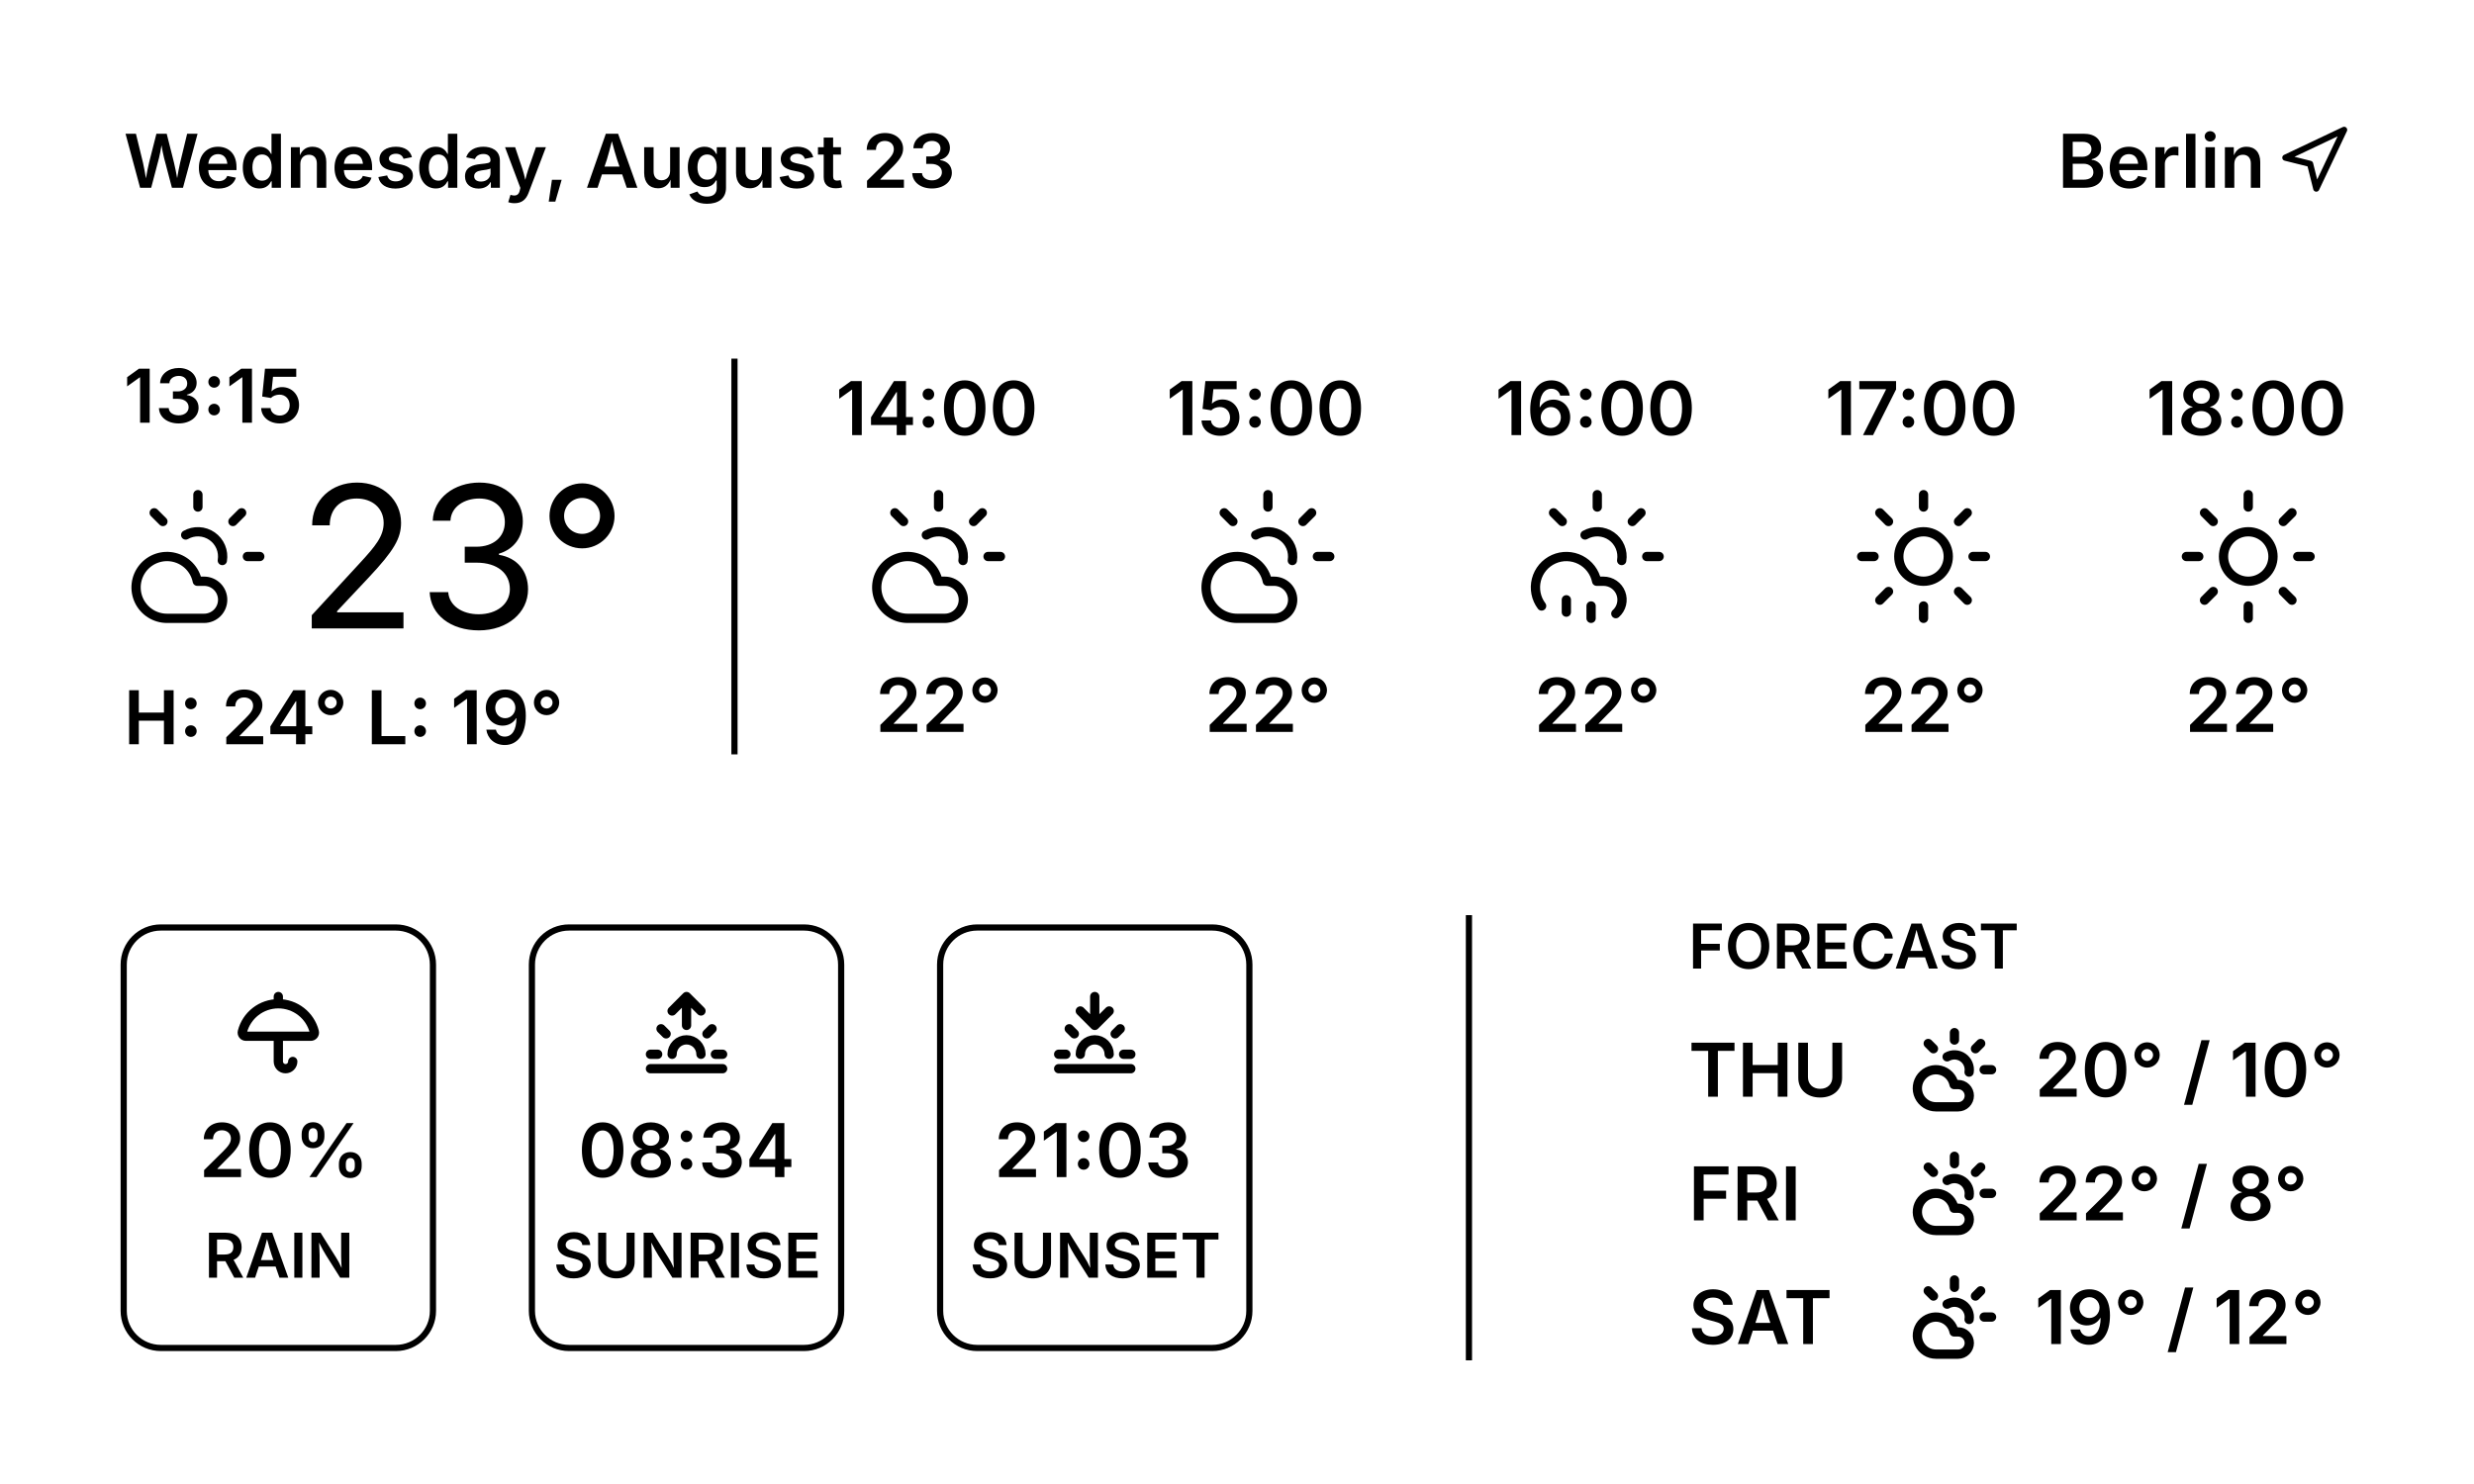
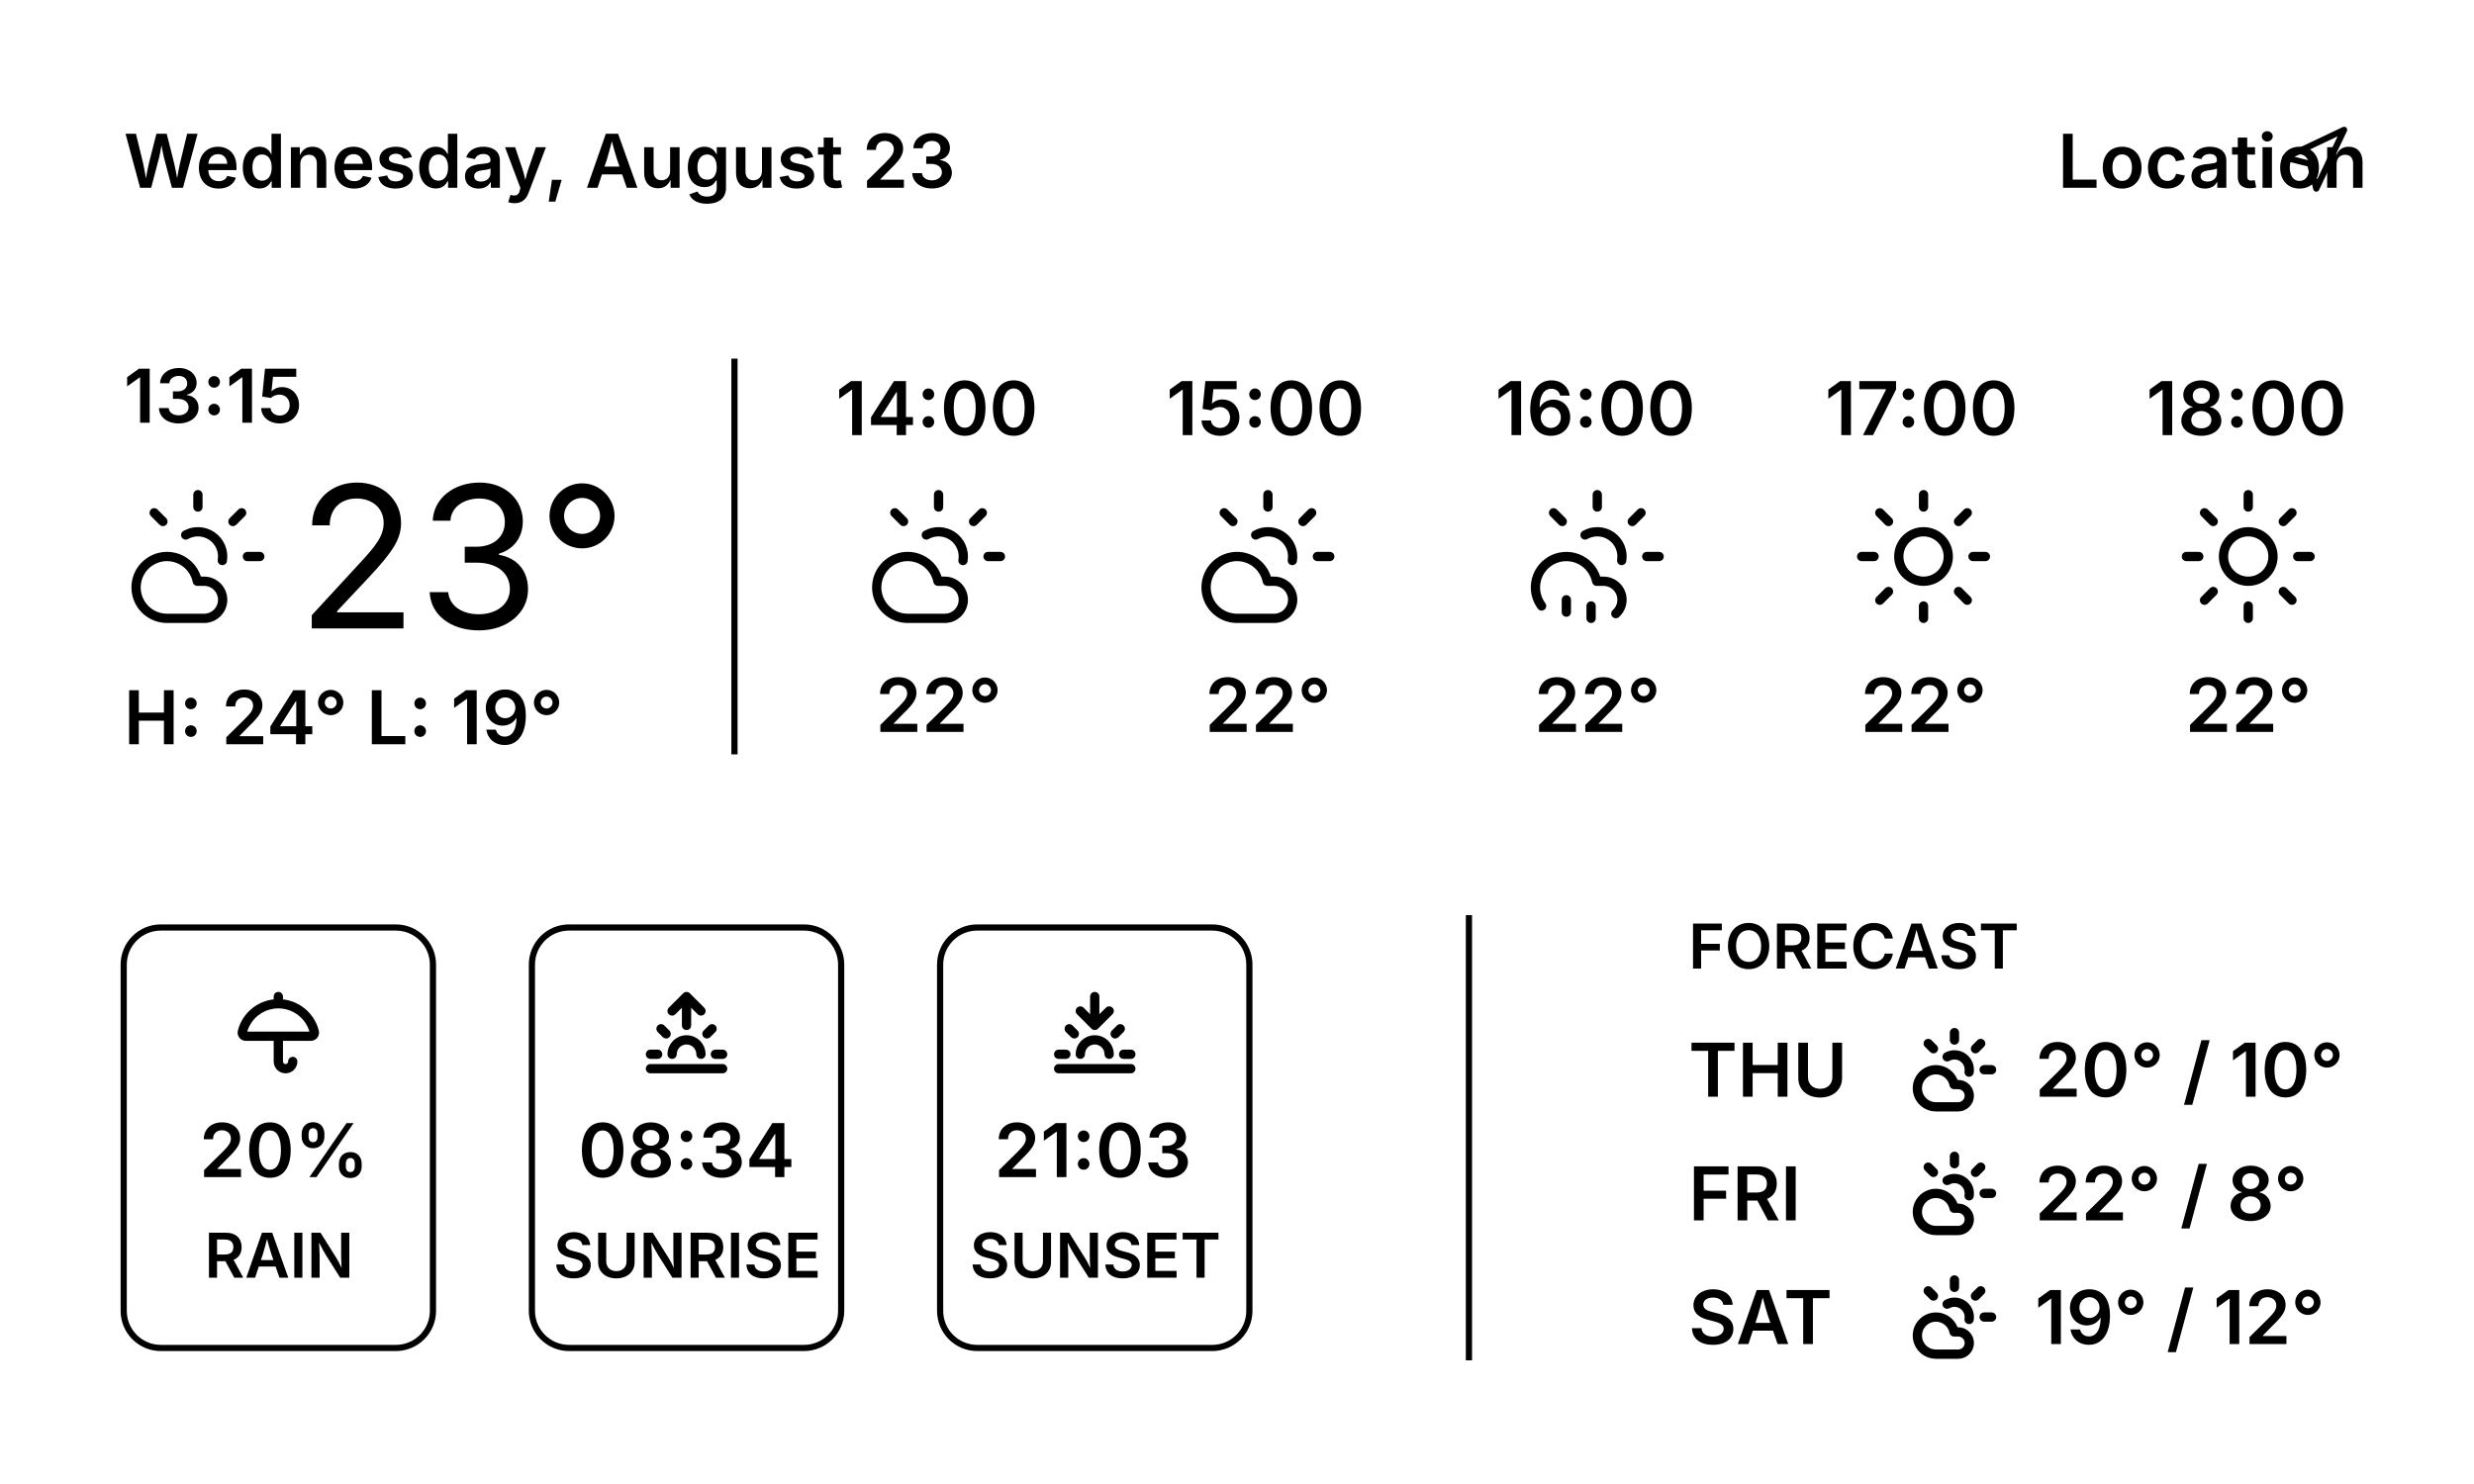
<svg xmlns="http://www.w3.org/2000/svg" width="800" height="480" viewBox="0 0 800 480" fill="none">
  <rect width="800" height="480" fill="#1E1E1E" />
  <g id="Dashboard v2">
    <rect width="800" height="480" fill="white" />
    <g id="Date">
      <text id="text-date" fill="black" style="white-space: pre" xml:space="preserve" font-family="Inter" font-size="24" font-weight="600" letter-spacing="0em">
        <tspan x="40" y="60.727">Wednesday, August 23</tspan>
      </text>
      <g id="Frame 16">
        <text id="text-city" fill="black" style="white-space: pre" xml:space="preserve" font-family="Inter" font-size="24" font-weight="600" letter-spacing="0em">
-           <tspan x="665.344" y="60.727">Berlin</tspan>
+           <tspan x="665.344" y="60.727">Location</tspan>
        </text>
        <g id="icon-location">
          <path id="Vector" d="M739 51L758 42L749 61L747 53L739 51Z" stroke-width="2" stroke-linecap="round" stroke-linejoin="round" stroke="black" />
        </g>
      </g>
    </g>
    <g id="Frame 7">
      <g id="Frame 1">
        <g id="Frame 17">
          <text id="hour-now" fill="black" style="white-space: pre" xml:space="preserve" font-family="Inter" font-size="24" font-weight="600" letter-spacing="0em">
            <tspan x="40" y="136.727">13:15</tspan>
          </text>
          <g id="Frame 18">
            <g id="icon-hour-now">
              <path id="Vector_2" d="M64 160V164M49.86 165.86L52.68 168.68M80 180H84M78.14 165.86L75.32 168.68M71.894 181.3C72.14 179.809 71.959 178.279 71.371 176.886C70.784 175.494 69.814 174.297 68.574 173.433C67.334 172.569 65.875 172.074 64.365 172.005C62.856 171.936 61.357 172.297 60.044 173.044M66 200H54C52.108 200 50.255 199.462 48.656 198.451C47.057 197.439 45.778 195.995 44.967 194.285C44.156 192.576 43.847 190.672 44.075 188.793C44.303 186.915 45.06 185.14 46.257 183.675C47.454 182.209 49.041 181.113 50.836 180.514C52.631 179.915 54.559 179.838 56.396 180.291C58.233 180.744 59.904 181.708 61.214 183.073C62.525 184.438 63.422 186.146 63.8 188H66C67.591 188 69.118 188.632 70.243 189.757C71.368 190.883 72 192.409 72 194C72 195.591 71.368 197.117 70.243 198.243C69.118 199.368 67.591 200 66 200Z" stroke-width="3" stroke-linecap="round" stroke-linejoin="round" stroke="black" />
            </g>
            <text id="text-hour-now" fill="black" style="white-space: pre" xml:space="preserve" font-family="Inter" font-size="64" letter-spacing="0em">
              <tspan x="96" y="203.273">23°</tspan>
            </text>
          </g>
          <text id="text-high-low" fill="black" style="white-space: pre" xml:space="preserve" font-family="Inter" font-size="24" font-weight="600" letter-spacing="0em">
            <tspan x="40" y="240.727">H: 24° L: 19°</tspan>
          </text>
        </g>
        <g id="Frame 20">
          <rect x="237" y="116.5" width="1" height="127" stroke="black" />
        </g>
        <g id="Frame 9">
          <g id="Frame 14">
            <text id="hour-1" fill="black" style="white-space: pre" xml:space="preserve" font-family="Inter" font-size="24" font-weight="600" letter-spacing="0em">
              <tspan x="270.254" y="140.727">14:00</tspan>
            </text>
            <g id="icon-hour-1">
              <path id="Vector_3" d="M303.5 160V164M289.36 165.86L292.18 168.68M319.5 180H323.5M317.64 165.86L314.82 168.68M311.394 181.3C311.64 179.809 311.459 178.279 310.871 176.886C310.284 175.494 309.314 174.297 308.074 173.433C306.834 172.569 305.375 172.074 303.865 172.005C302.356 171.936 300.857 172.297 299.544 173.044M305.5 200H293.5C291.608 200 289.755 199.462 288.156 198.451C286.557 197.439 285.278 195.995 284.467 194.285C283.656 192.576 283.347 190.672 283.575 188.793C283.803 186.915 284.56 185.14 285.757 183.675C286.954 182.209 288.542 181.113 290.336 180.514C292.131 179.915 294.059 179.838 295.896 180.291C297.733 180.744 299.404 181.708 300.714 183.073C302.025 184.438 302.922 186.146 303.3 188H305.5C307.091 188 308.617 188.632 309.743 189.757C310.868 190.883 311.5 192.409 311.5 194C311.5 195.591 310.868 197.117 309.743 198.243C308.617 199.368 307.091 200 305.5 200Z" stroke-width="3" stroke-linecap="round" stroke-linejoin="round" stroke="black" />
            </g>
            <text id="temperature-hour-1" fill="black" style="white-space: pre" xml:space="preserve" font-family="Inter" font-size="24" font-weight="600" letter-spacing="0em">
              <tspan x="283.098" y="236.727">22°</tspan>
            </text>
          </g>
          <g id="Frame 15">
            <text id="hour-2" fill="black" style="white-space: pre" xml:space="preserve" font-family="Inter" font-size="24" font-weight="600" letter-spacing="0em">
              <tspan x="377.152" y="140.727">15:00</tspan>
            </text>
            <g id="icon-hour-2">
              <path id="Vector_4" d="M410 160V164M395.86 165.86L398.68 168.68M426 180H430M424.14 165.86L421.32 168.68M417.894 181.3C418.14 179.809 417.959 178.279 417.371 176.886C416.784 175.494 415.814 174.297 414.574 173.433C413.334 172.569 411.875 172.074 410.365 172.005C408.856 171.936 407.357 172.297 406.044 173.044M412 200H400C398.108 200 396.255 199.462 394.656 198.451C393.057 197.439 391.778 195.995 390.967 194.285C390.156 192.576 389.847 190.672 390.075 188.793C390.303 186.915 391.06 185.14 392.257 183.675C393.454 182.209 395.042 181.113 396.836 180.514C398.631 179.915 400.559 179.838 402.396 180.291C404.233 180.744 405.904 181.708 407.214 183.073C408.525 184.438 409.422 186.146 409.8 188H412C413.591 188 415.117 188.632 416.243 189.757C417.368 190.883 418 192.409 418 194C418 195.591 417.368 197.117 416.243 198.243C415.117 199.368 413.591 200 412 200Z" stroke-width="3" stroke-linecap="round" stroke-linejoin="round" stroke="black" />
            </g>
            <text id="temperature-hour-2" fill="black" style="white-space: pre" xml:space="preserve" font-family="Inter" font-size="24" font-weight="600" letter-spacing="0em">
              <tspan x="389.598" y="236.727">22°</tspan>
            </text>
          </g>
          <g id="Frame 16_2">
            <text id="hour-3" fill="black" style="white-space: pre" xml:space="preserve" font-family="Inter" font-size="24" font-weight="600" letter-spacing="0em">
              <tspan x="483.465" y="140.727">16:00</tspan>
            </text>
            <g id="icon-hour-3">
              <path id="Vector_5" d="M516.5 160V164M502.36 165.86L505.18 168.68M532.5 180H536.5M530.64 165.86L527.82 168.68M524.394 181.3C524.64 179.809 524.459 178.279 523.871 176.886C523.284 175.494 522.314 174.297 521.074 173.433C519.834 172.569 518.375 172.074 516.865 172.005C515.356 171.936 513.857 172.297 512.544 173.044M498.5 196C497.601 194.8 496.983 193.414 496.693 191.943C496.402 190.472 496.446 188.955 496.82 187.504C497.195 186.052 497.892 184.703 498.858 183.557C499.824 182.411 501.036 181.497 502.403 180.883C503.771 180.268 505.259 179.969 506.758 180.007C508.256 180.045 509.727 180.42 511.061 181.103C512.396 181.787 513.559 182.761 514.466 183.955C515.373 185.149 516 186.531 516.3 188H518.5C519.717 187.998 520.906 188.366 521.908 189.056C522.911 189.745 523.68 190.724 524.114 191.86C524.548 192.997 524.626 194.239 524.338 195.422C524.05 196.604 523.409 197.671 522.5 198.48M514.5 196V200M506.5 194V198" stroke-width="3" stroke-linecap="round" stroke-linejoin="round" stroke="black" />
            </g>
            <text id="temperature-hour-3" fill="black" style="white-space: pre" xml:space="preserve" font-family="Inter" font-size="24" font-weight="600" letter-spacing="0em">
              <tspan x="496.098" y="236.727">22°</tspan>
            </text>
          </g>
          <g id="Frame 17_2">
            <text id="hour-4" fill="black" style="white-space: pre" xml:space="preserve" font-family="Inter" font-size="24" font-weight="600" letter-spacing="0em">
              <tspan x="590.113" y="140.727">17:00</tspan>
            </text>
            <g id="icon-hour-4">
              <path id="Vector_6" d="M622 160V164M622 196V200M607.86 165.86L610.68 168.68M633.32 191.32L636.14 194.14M602 180H606M638 180H642M610.68 191.32L607.86 194.14M636.14 165.86L633.32 168.68M630 180C630 184.418 626.418 188 622 188C617.582 188 614 184.418 614 180C614 175.582 617.582 172 622 172C626.418 172 630 175.582 630 180Z" stroke-width="3" stroke-linecap="round" stroke-linejoin="round" stroke="black" />
            </g>
            <text id="temperature-hour-4" fill="black" style="white-space: pre" xml:space="preserve" font-family="Inter" font-size="24" font-weight="600" letter-spacing="0em">
              <tspan x="601.598" y="236.727">22°</tspan>
            </text>
          </g>
          <g id="Frame 18_2">
            <text id="hour-5" fill="black" style="white-space: pre" xml:space="preserve" font-family="Inter" font-size="24" font-weight="600" letter-spacing="0em">
              <tspan x="694" y="140.727">18:00</tspan>
            </text>
            <g id="icon-hour-5">
              <path id="Vector_7" d="M727 160V164M727 196V200M712.86 165.86L715.68 168.68M738.32 191.32L741.14 194.14M707 180H711M743 180H747M715.68 191.32L712.86 194.14M741.14 165.86L738.32 168.68M735 180C735 184.418 731.418 188 727 188C722.582 188 719 184.418 719 180C719 175.582 722.582 172 727 172C731.418 172 735 175.582 735 180Z" stroke-width="3" stroke-linecap="round" stroke-linejoin="round" stroke="black" />
            </g>
            <text id="temperature-hour-5" fill="black" style="white-space: pre" xml:space="preserve" font-family="Inter" font-size="24" font-weight="600" letter-spacing="0em">
              <tspan x="706.598" y="236.727">22°</tspan>
            </text>
          </g>
        </g>
      </g>
    </g>
    <g id="Frame 21">
      <g id="Frame 9_2">
        <g id="Frame 17_3">
          <rect x="40" y="300" width="100" height="136" rx="12" stroke="black" stroke-width="2" stroke-miterlimit="16" />
          <g id="icon-umbrella" clip-path="url(#clip0_0_1)">
            <path id="Vector_8" d="M90 335.167V343.333C90 343.952 90.246 344.546 90.683 344.983C91.121 345.421 91.715 345.667 92.333 345.667C92.952 345.667 93.546 345.421 93.983 344.983C94.421 344.546 94.667 343.952 94.667 343.333M90 322.333V324.667M100.491 335.167C100.672 335.168 100.851 335.127 101.014 335.048C101.177 334.968 101.319 334.851 101.429 334.707C101.538 334.562 101.613 334.395 101.647 334.216C101.68 334.038 101.672 333.855 101.622 333.68C100.961 331.101 99.46 328.814 97.355 327.182C95.251 325.549 92.664 324.663 90.001 324.663C87.338 324.663 84.75 325.549 82.646 327.182C80.542 328.814 79.041 331.101 78.379 333.68C78.329 333.854 78.321 334.036 78.354 334.214C78.387 334.391 78.461 334.559 78.57 334.703C78.678 334.847 78.819 334.963 78.98 335.044C79.142 335.125 79.32 335.167 79.5 335.167H100.491Z" stroke-width="3" stroke-linecap="round" stroke-linejoin="round" stroke="black" />
          </g>
          <text id="chance-of-rain" fill="black" style="white-space: pre" xml:space="preserve" font-family="Inter" font-size="24" font-weight="600" letter-spacing="0em">
            <tspan x="64.418" y="380.727">20%</tspan>
          </text>
          <text id="chance-of-rain-title" fill="black" style="white-space: pre" xml:space="preserve" font-family="Inter" font-size="20" font-weight="600" letter-spacing="0em">
            <tspan x="66.103" y="413.273">RAIN</tspan>
          </text>
        </g>
        <g id="Frame 16_3">
          <rect x="172" y="300" width="100" height="136" rx="12" stroke="black" stroke-width="2" stroke-miterlimit="16" />
          <g id="icon-sunrise" clip-path="url(#clip1_0_1)">
            <path id="Vector_9" d="M222 322.333V331.667M226.667 327L222 322.333L217.333 327M213.752 332.752L215.397 334.397M210.333 341H212.667M231.333 341H233.667M230.248 332.752L228.603 334.397M233.667 345.667H210.333M226.667 341C226.667 339.762 226.175 338.575 225.3 337.7C224.425 336.825 223.238 336.333 222 336.333C220.762 336.333 219.575 336.825 218.7 337.7C217.825 338.575 217.333 339.762 217.333 341" stroke-width="3" stroke-linecap="round" stroke-linejoin="round" stroke="black" />
          </g>
          <text id="sunrise-time" fill="black" style="white-space: pre" xml:space="preserve" font-family="Inter" font-size="24" font-weight="600" letter-spacing="0em">
            <tspan x="186.961" y="380.727">08:34</tspan>
          </text>
          <text id="sunrise-title" fill="black" style="white-space: pre" xml:space="preserve" font-family="Inter" font-size="20" font-weight="600" letter-spacing="0em">
            <tspan x="178.943" y="413.273">SUNRISE</tspan>
          </text>
        </g>
        <g id="Frame 15_2">
          <rect x="304" y="300" width="100" height="136" rx="12" stroke="black" stroke-width="2" stroke-miterlimit="16" />
          <g id="icon-sunset" clip-path="url(#clip2_0_1)">
            <path id="Vector_10" d="M354 331.667V322.333M349.333 327L354 331.667L358.667 327M345.752 332.752L347.397 334.397M342.333 341H344.667M363.333 341H365.667M362.248 332.752L360.603 334.397M365.667 345.667H342.333M358.667 341C358.667 339.762 358.175 338.575 357.3 337.7C356.425 336.825 355.238 336.333 354 336.333C352.762 336.333 351.575 336.825 350.7 337.7C349.825 338.575 349.333 339.762 349.333 341" stroke-width="3" stroke-linecap="round" stroke-linejoin="round" stroke="black" />
          </g>
          <text id="sunset-time" fill="black" style="white-space: pre" xml:space="preserve" font-family="Inter" font-size="24" font-weight="600" letter-spacing="0em">
            <tspan x="321.48" y="380.727">21:03</tspan>
          </text>
          <text id="sunset-title" fill="black" style="white-space: pre" xml:space="preserve" font-family="Inter" font-size="20" font-weight="600" letter-spacing="0em">
            <tspan x="313.59" y="413.273">SUNSET</tspan>
          </text>
        </g>
      </g>
      <g id="Frame 20_2">
        <rect x="474.5" y="296.5" width="1" height="143" stroke="black" />
      </g>
      <g id="Weather">
        <text id="FORECAST" fill="black" style="white-space: pre" xml:space="preserve" font-family="Inter" font-size="20" font-weight="600" letter-spacing="0em">
          <tspan x="546" y="313.273">FORECAST</tspan>
        </text>
        <g id="Frame 6">
          <g id="Frame 3">
            <text id="day-forecast-1" fill="black" style="white-space: pre" xml:space="preserve" font-family="Inter" font-size="24" font-weight="600" letter-spacing="0em">
              <tspan x="546" y="354.727">THU</tspan>
            </text>
            <g id="icon-forecast-1" clip-path="url(#clip3_0_1)">
              <path id="Vector_11" d="M631.999 334V336.4M623.515 337.516L625.207 339.208M641.6 346H644M640.484 337.516L638.792 339.208M636.736 346.78C636.884 345.885 636.775 344.967 636.422 344.132C636.07 343.297 635.488 342.578 634.744 342.06C634 341.541 633.124 341.244 632.219 341.203C631.313 341.162 630.414 341.378 629.626 341.826M633.199 358H625.999C624.864 358 623.752 357.677 622.792 357.071C621.833 356.464 621.065 355.597 620.579 354.571C620.092 353.546 619.907 352.403 620.044 351.276C620.181 350.149 620.635 349.084 621.353 348.205C622.071 347.326 623.024 346.668 624.101 346.309C625.178 345.949 626.334 345.903 627.437 346.174C628.539 346.446 629.542 347.025 630.328 347.844C631.114 348.663 631.652 349.688 631.879 350.8H633.199C634.154 350.8 635.07 351.179 635.745 351.854C636.42 352.53 636.8 353.445 636.8 354.4C636.8 355.355 636.42 356.27 635.745 356.946C635.07 357.621 634.154 358 633.199 358Z" stroke-width="3" stroke-linecap="round" stroke-linejoin="round" stroke="black" />
            </g>
            <text id="high-low-forecast-1" fill="black" style="white-space: pre" xml:space="preserve" font-family="Inter" font-size="24" font-weight="600" letter-spacing="0em">
              <tspan x="658" y="354.727">20° / 10°</tspan>
            </text>
          </g>
          <g id="Frame 6_2">
            <text id="day-forecast-2" fill="black" style="white-space: pre" xml:space="preserve" font-family="Inter" font-size="24" font-weight="600" letter-spacing="0em">
              <tspan x="546" y="394.727">FRI</tspan>
            </text>
            <g id="icon-forecast-2" clip-path="url(#clip4_0_1)">
              <path id="Vector_12" d="M631.999 374V376.4M623.515 377.516L625.207 379.208M641.6 386H644M640.484 377.516L638.792 379.208M636.736 386.78C636.884 385.885 636.775 384.967 636.422 384.132C636.07 383.297 635.488 382.578 634.744 382.06C634 381.541 633.124 381.244 632.219 381.203C631.313 381.162 630.414 381.378 629.626 381.826M633.199 398H625.999C624.864 398 623.752 397.677 622.792 397.071C621.833 396.464 621.065 395.597 620.579 394.571C620.092 393.546 619.907 392.403 620.044 391.276C620.181 390.149 620.635 389.084 621.353 388.205C622.071 387.326 623.024 386.668 624.101 386.309C625.178 385.949 626.334 385.903 627.437 386.174C628.539 386.446 629.542 387.025 630.328 387.844C631.114 388.663 631.652 389.688 631.879 390.8H633.199C634.154 390.8 635.07 391.179 635.745 391.854C636.42 392.53 636.8 393.445 636.8 394.4C636.8 395.355 636.42 396.27 635.745 396.946C635.07 397.621 634.154 398 633.199 398Z" stroke-width="3" stroke-linecap="round" stroke-linejoin="round" stroke="black" />
            </g>
            <text id="high-low-forecast-2" fill="black" style="white-space: pre" xml:space="preserve" font-family="Inter" font-size="24" font-weight="600" letter-spacing="0em">
              <tspan x="658" y="394.727">22° / 8°</tspan>
            </text>
          </g>
          <g id="Frame 7_2">
            <text id="day-forecast-3" fill="black" style="white-space: pre" xml:space="preserve" font-family="Inter" font-size="24" font-weight="600" letter-spacing="0em">
              <tspan x="546" y="434.727">SAT</tspan>
            </text>
            <g id="icon-forecast-3" clip-path="url(#clip5_0_1)">
              <path id="Vector_13" d="M631.999 414V416.4M623.515 417.516L625.207 419.208M641.6 426H644M640.484 417.516L638.792 419.208M636.736 426.78C636.884 425.885 636.775 424.967 636.422 424.132C636.07 423.297 635.488 422.578 634.744 422.06C634 421.541 633.124 421.244 632.219 421.203C631.313 421.162 630.414 421.378 629.626 421.826M633.199 438H625.999C624.864 438 623.752 437.677 622.792 437.071C621.833 436.464 621.065 435.597 620.579 434.571C620.092 433.546 619.907 432.403 620.044 431.276C620.181 430.149 620.635 429.084 621.353 428.205C622.071 427.326 623.024 426.668 624.101 426.309C625.178 425.949 626.334 425.903 627.437 426.174C628.539 426.446 629.542 427.025 630.328 427.844C631.114 428.663 631.652 429.688 631.879 430.8H633.199C634.154 430.8 635.07 431.179 635.745 431.854C636.42 432.53 636.8 433.445 636.8 434.4C636.8 435.355 636.42 436.27 635.745 436.946C635.07 437.621 634.154 438 633.199 438Z" stroke-width="3" stroke-linecap="round" stroke-linejoin="round" stroke="black" />
            </g>
            <text id="high-low-forecast-3" fill="black" style="white-space: pre" xml:space="preserve" font-family="Inter" font-size="24" font-weight="600" letter-spacing="0em">
              <tspan x="658" y="434.727">19° / 12°</tspan>
            </text>
          </g>
        </g>
      </g>
    </g>
  </g>
  <defs>
    <clipPath id="clip0_0_1">
      <rect width="28" height="28" fill="white" transform="translate(76 320)" />
    </clipPath>
    <clipPath id="clip1_0_1">
      <rect width="28" height="28" fill="white" transform="translate(208 320)" />
    </clipPath>
    <clipPath id="clip2_0_1">
      <rect width="28" height="28" fill="white" transform="translate(340 320)" />
    </clipPath>
    <clipPath id="clip3_0_1">
      <rect width="28" height="28" fill="white" transform="translate(618 332)" />
    </clipPath>
    <clipPath id="clip4_0_1">
      <rect width="28" height="28" fill="white" transform="translate(618 372)" />
    </clipPath>
    <clipPath id="clip5_0_1">
      <rect width="28" height="28" fill="white" transform="translate(618 412)" />
    </clipPath>
  </defs>
</svg>
